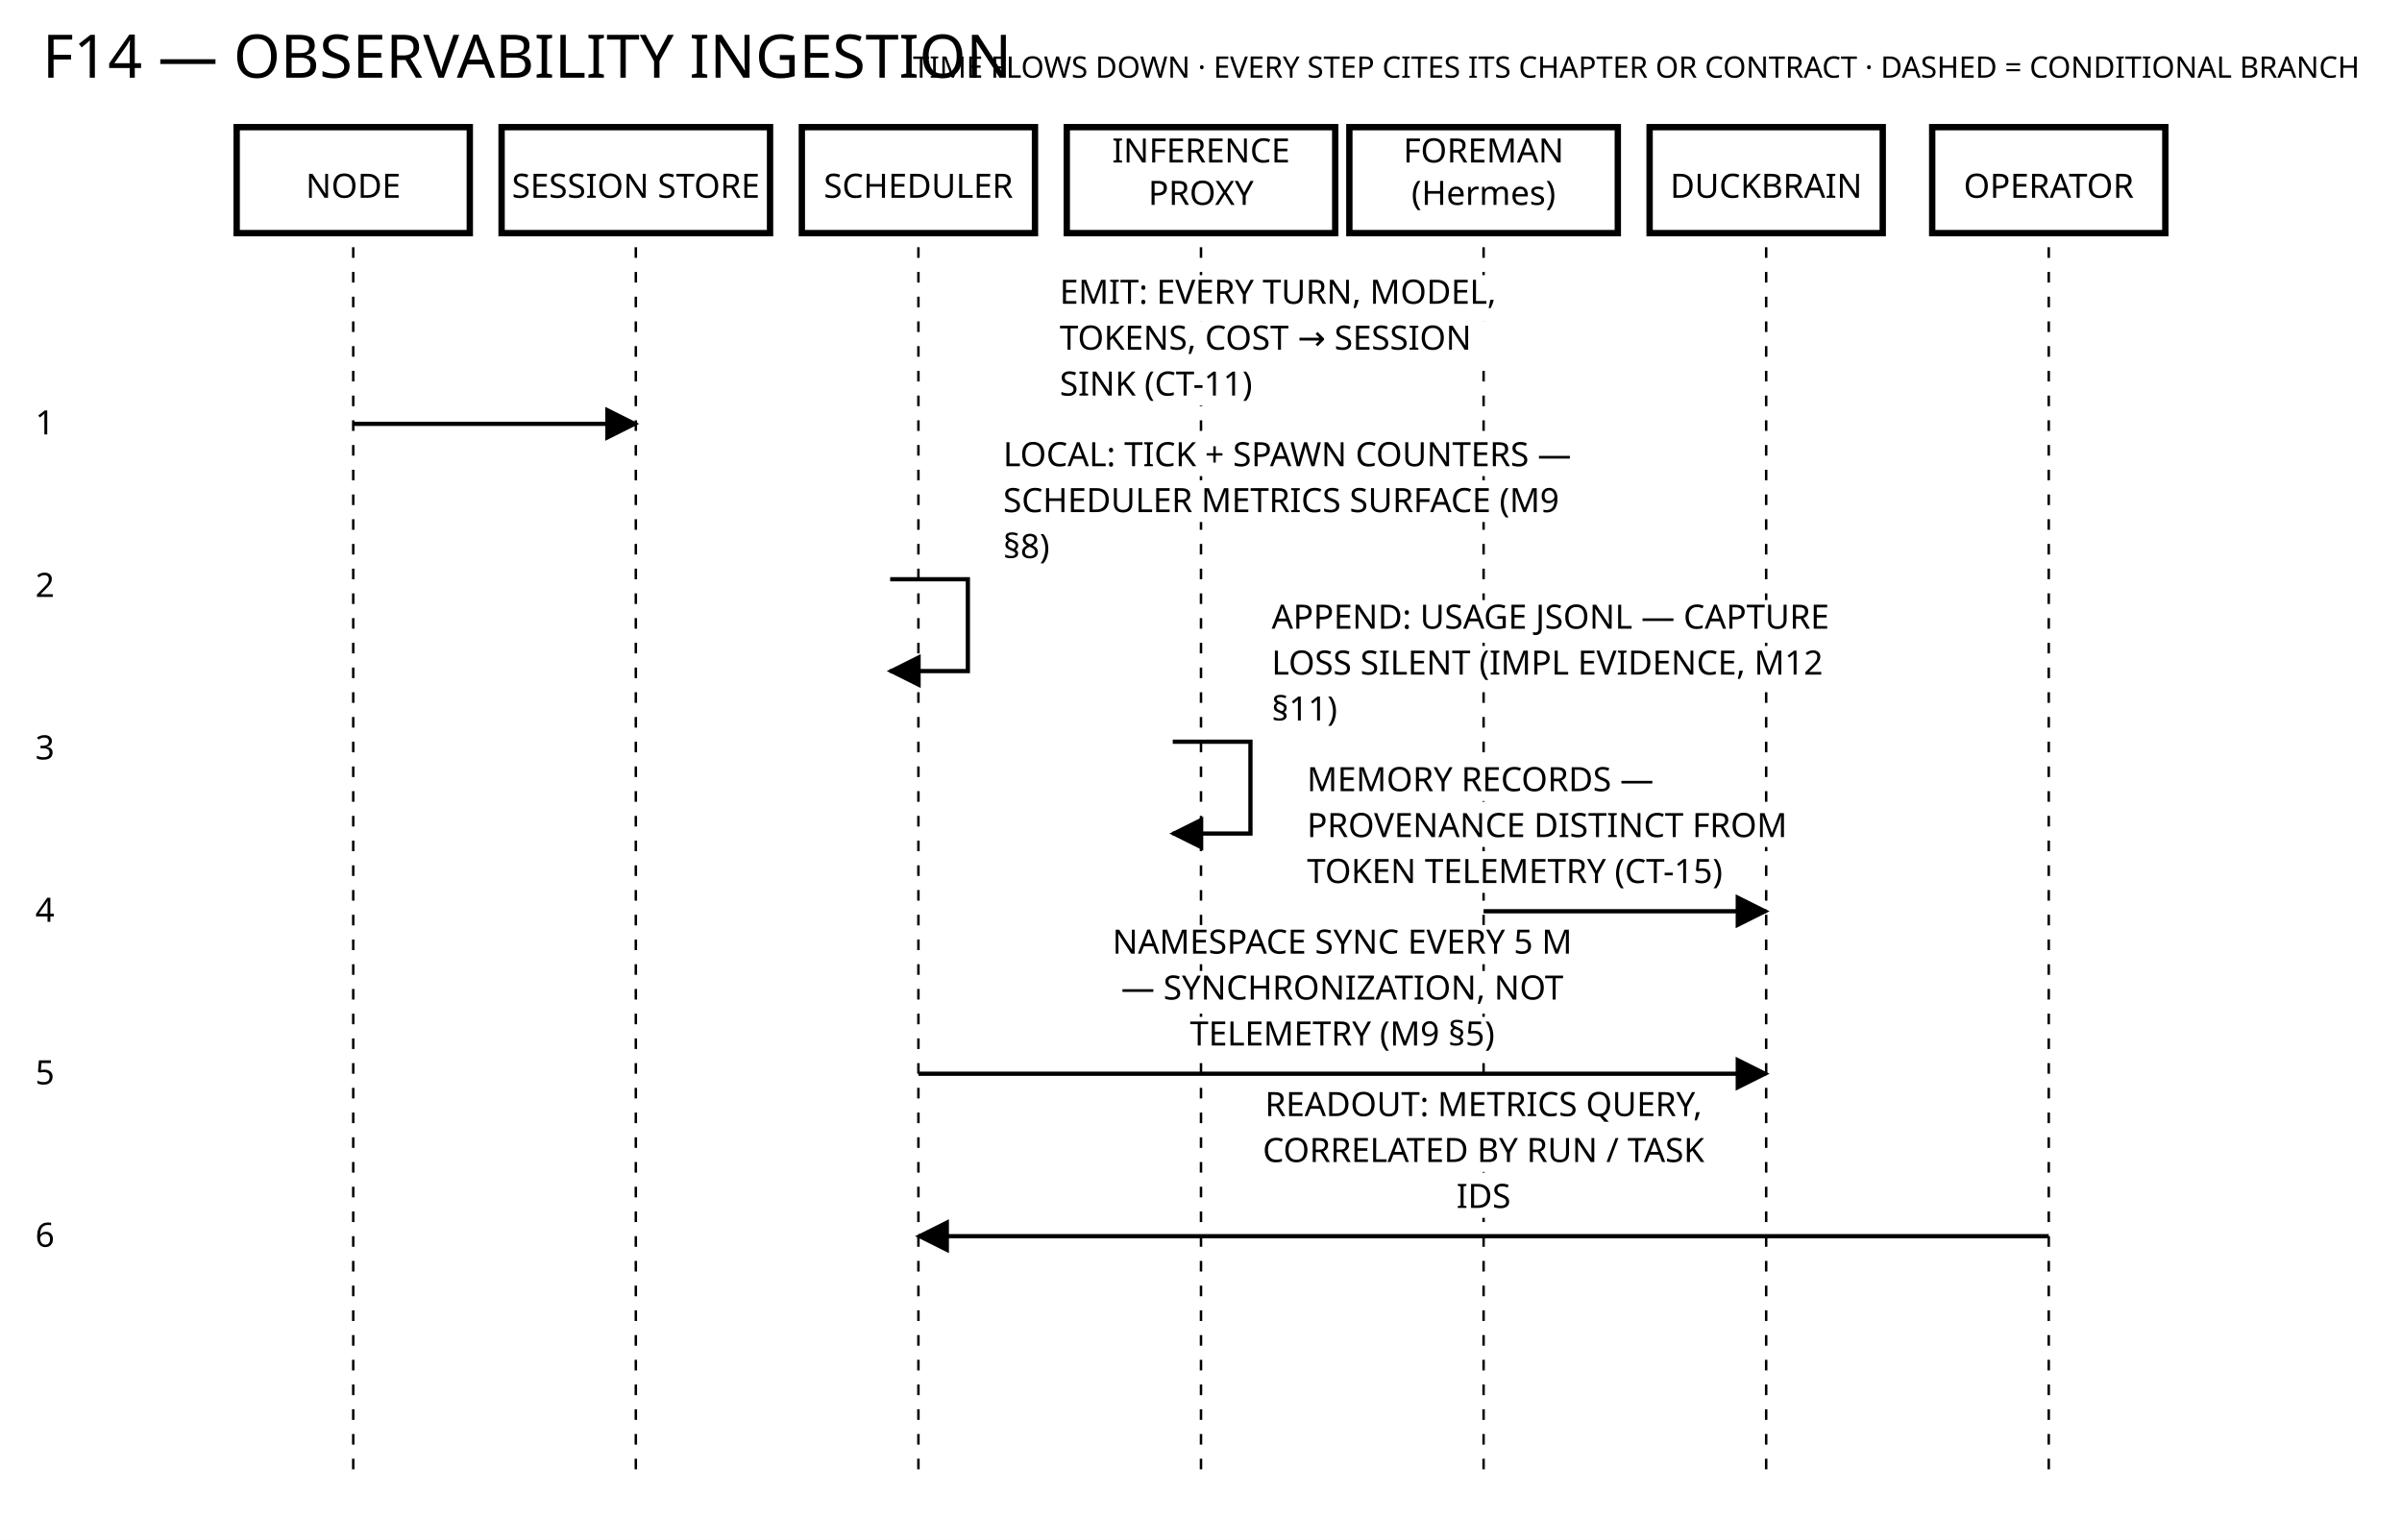
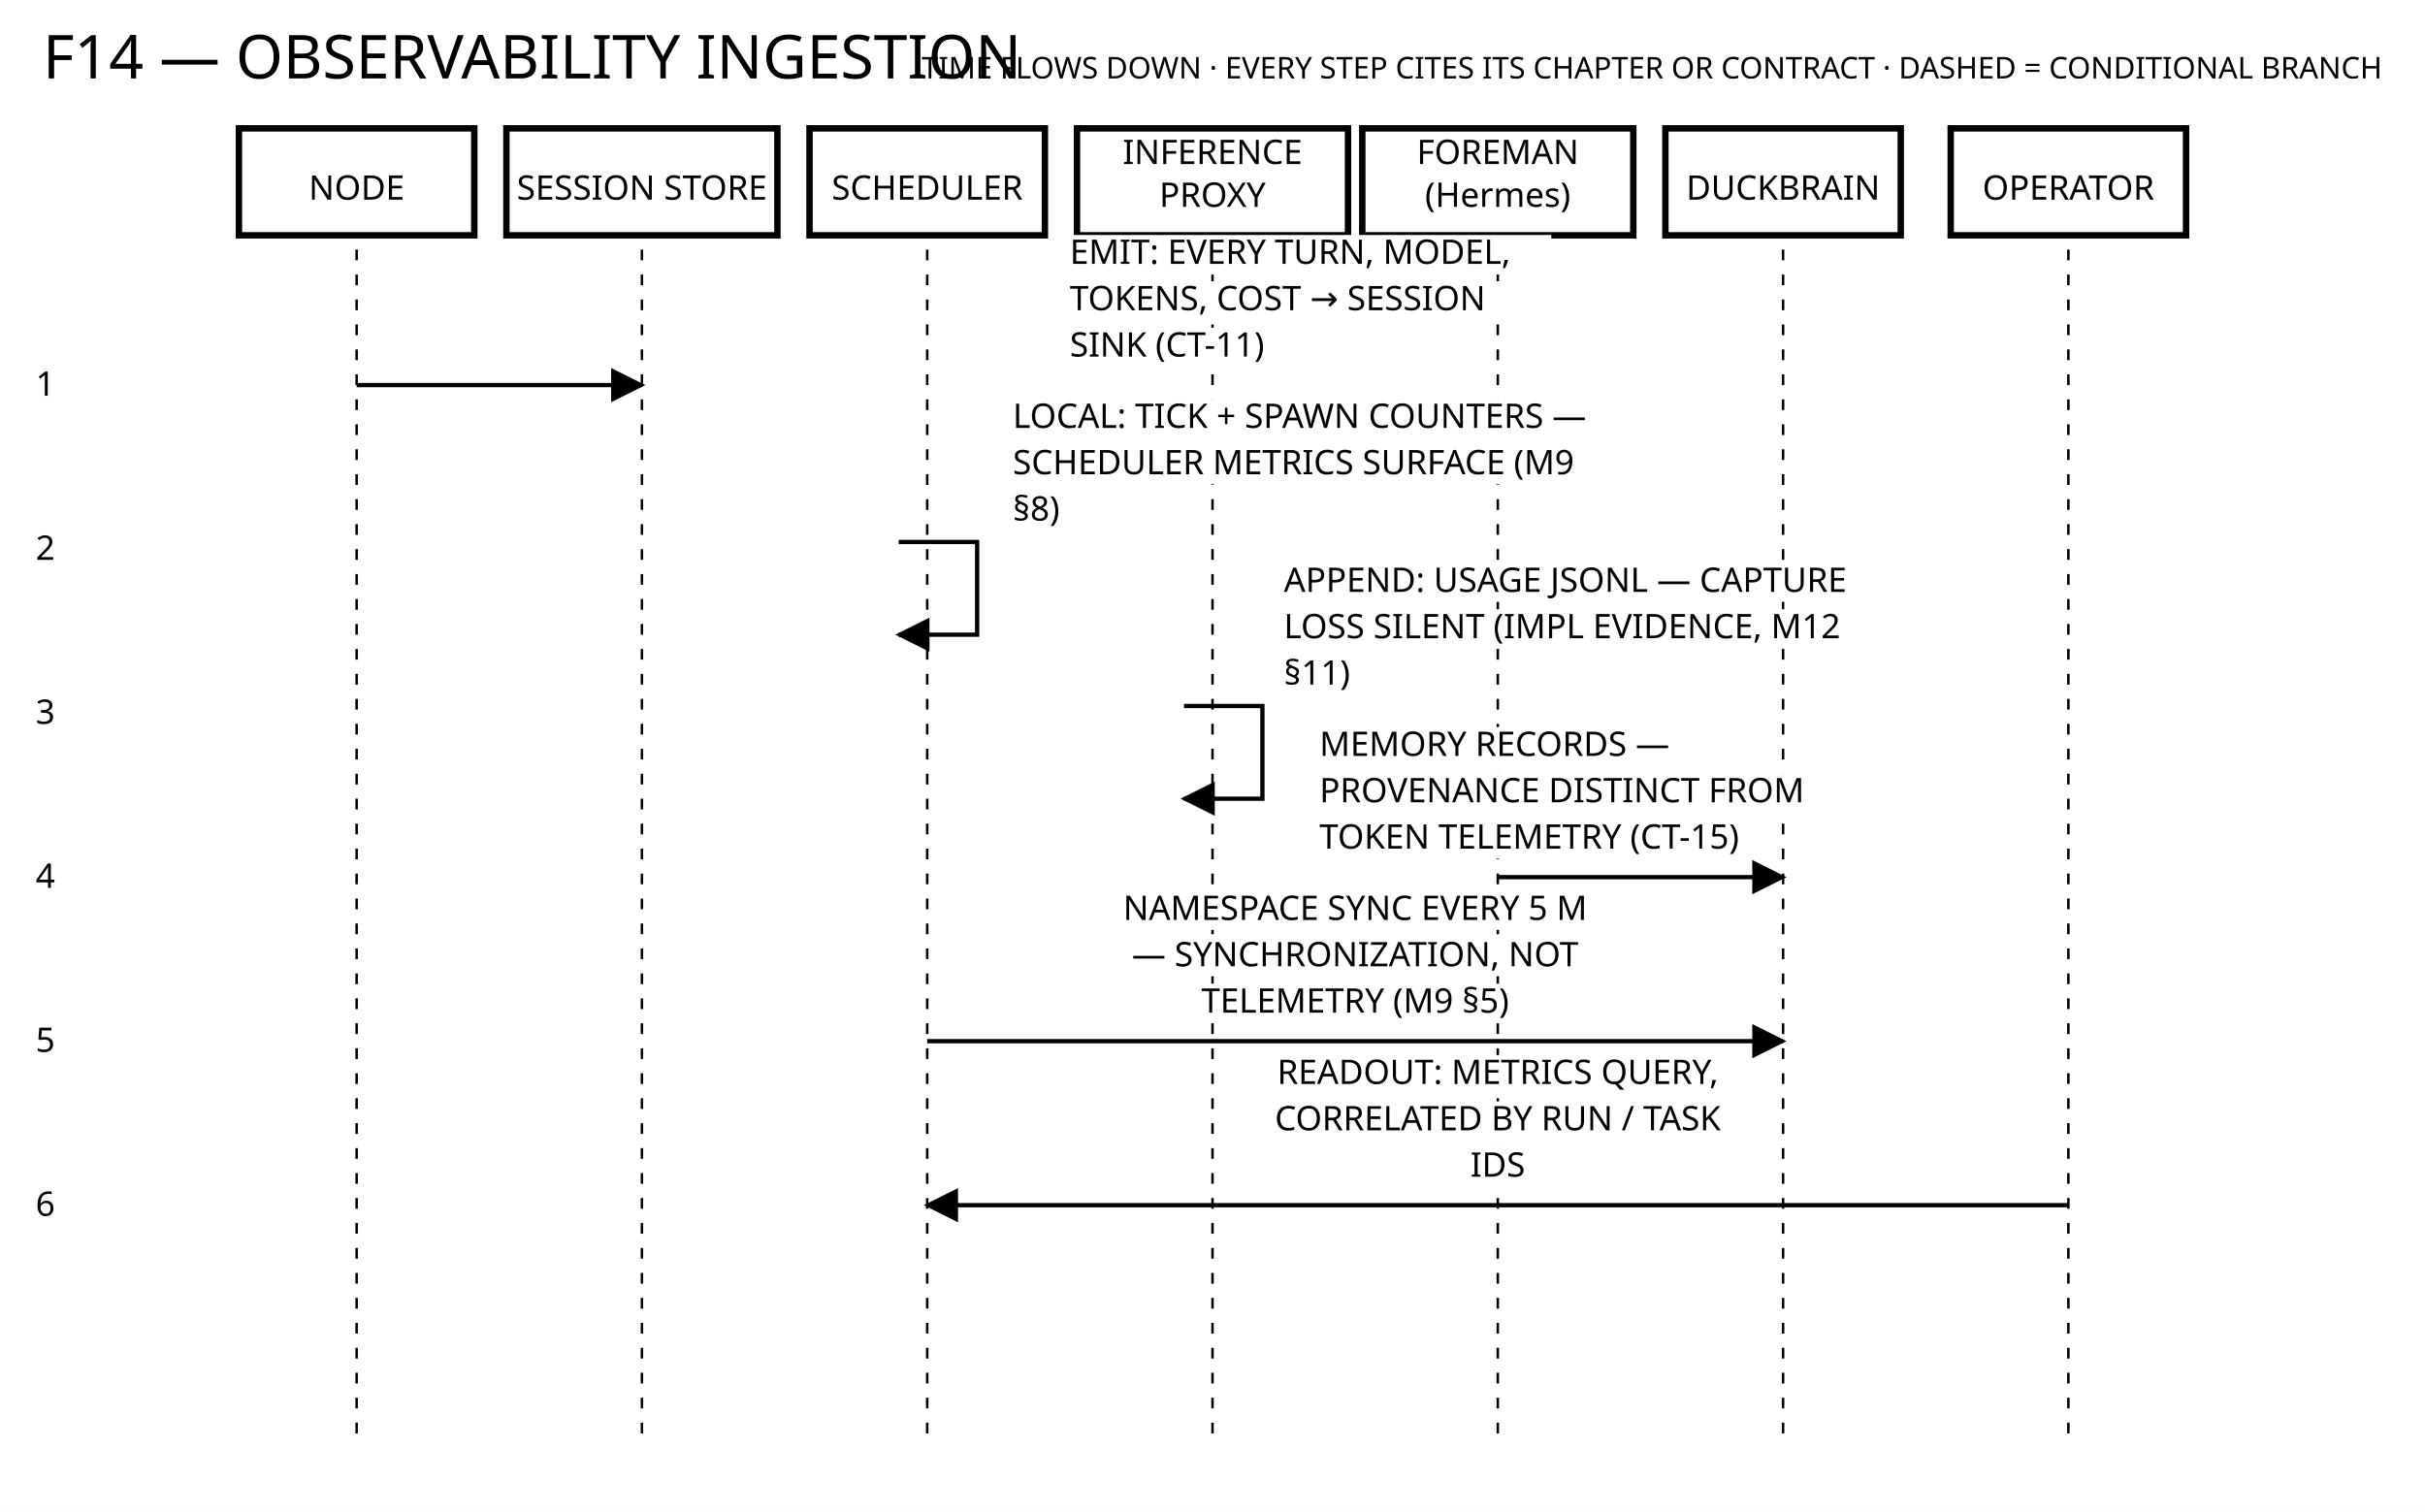
- <svg xmlns="http://www.w3.org/2000/svg" width="170.0mm" height="109.0mm" viewBox="0 0 680 436.0" preserveAspectRatio="xMidYMid meet">
-   <rect width="680" height="436.0" fill="#ffffff" />
+ <svg xmlns="http://www.w3.org/2000/svg" width="170.0mm" height="106.0mm" viewBox="0 0 680 424.0" preserveAspectRatio="xMidYMid meet">
+   <rect width="680" height="424.0" fill="#ffffff" />
  <defs>
    <marker id="ar" viewBox="0 0 10 10" refX="9" refY="5" markerWidth="8" markerHeight="8" orient="auto">
      <path d="M0,0 L10,5 L0,10 z" fill="#000000" />
    </marker>
  </defs>
  <g font-family="Routed Gothic Narrow, Routed Gothic, sans-serif">
    <text x="12.0" y="22.0" font-size="17.00" fill="#000000" text-anchor="start">F14 — OBSERVABILITY INGESTION</text>
    <text x="668.0" y="22.0" font-size="8.40" fill="#000000" text-anchor="end">TIME FLOWS DOWN · EVERY STEP CITES ITS CHAPTER OR CONTRACT · DASHED = CONDITIONAL BRANCH</text>
    <rect x="67.0" y="36.0" width="66.0" height="30.0" fill="#ffffff" stroke="#000000" stroke-width="1.8" />
    <text x="100.0" y="56.0" font-size="9.50" fill="#000000" text-anchor="middle">NODE</text>
-     <polyline points="100.0,70.0 100.0,416.0" fill="none" stroke="#000000" stroke-width="0.7" stroke-dasharray="3 4" />
+     <polyline points="100.0,70.0 100.0,404.0" fill="none" stroke="#000000" stroke-width="0.7" stroke-dasharray="3 4" />
    <rect x="142.0" y="36.0" width="76.0" height="30.0" fill="#ffffff" stroke="#000000" stroke-width="1.8" />
    <text x="180.0" y="56.0" font-size="9.50" fill="#000000" text-anchor="middle">SESSION STORE</text>
-     <polyline points="180.0,70.0 180.0,416.0" fill="none" stroke="#000000" stroke-width="0.7" stroke-dasharray="3 4" />
+     <polyline points="180.0,70.0 180.0,404.0" fill="none" stroke="#000000" stroke-width="0.7" stroke-dasharray="3 4" />
    <rect x="227.0" y="36.0" width="66.0" height="30.0" fill="#ffffff" stroke="#000000" stroke-width="1.8" />
    <text x="260.0" y="56.0" font-size="9.50" fill="#000000" text-anchor="middle">SCHEDULER</text>
-     <polyline points="260.0,70.0 260.0,416.0" fill="none" stroke="#000000" stroke-width="0.7" stroke-dasharray="3 4" />
+     <polyline points="260.0,70.0 260.0,404.0" fill="none" stroke="#000000" stroke-width="0.7" stroke-dasharray="3 4" />
    <rect x="302.0" y="36.0" width="76.0" height="30.0" fill="#ffffff" stroke="#000000" stroke-width="1.8" />
    <text x="340.0" y="46.0" font-size="9.50" fill="#000000" text-anchor="middle">INFERENCE</text>
    <text x="340.0" y="58.0" font-size="9.50" fill="#000000" text-anchor="middle">PROXY</text>
-     <polyline points="340.0,70.0 340.0,416.0" fill="none" stroke="#000000" stroke-width="0.7" stroke-dasharray="3 4" />
+     <polyline points="340.0,70.0 340.0,404.0" fill="none" stroke="#000000" stroke-width="0.7" stroke-dasharray="3 4" />
    <rect x="382.0" y="36.0" width="76.0" height="30.0" fill="#ffffff" stroke="#000000" stroke-width="1.8" />
    <text x="420.0" y="46.0" font-size="9.50" fill="#000000" text-anchor="middle">FOREMAN</text>
    <text x="420.0" y="58.0" font-size="9.50" fill="#000000" text-anchor="middle">(Hermes)</text>
-     <polyline points="420.0,70.0 420.0,416.0" fill="none" stroke="#000000" stroke-width="0.7" stroke-dasharray="3 4" />
+     <polyline points="420.0,70.0 420.0,404.0" fill="none" stroke="#000000" stroke-width="0.7" stroke-dasharray="3 4" />
    <rect x="467.0" y="36.0" width="66.0" height="30.0" fill="#ffffff" stroke="#000000" stroke-width="1.8" />
    <text x="500.0" y="56.0" font-size="9.50" fill="#000000" text-anchor="middle">DUCKBRAIN</text>
-     <polyline points="500.0,70.0 500.0,416.0" fill="none" stroke="#000000" stroke-width="0.7" stroke-dasharray="3 4" />
+     <polyline points="500.0,70.0 500.0,404.0" fill="none" stroke="#000000" stroke-width="0.7" stroke-dasharray="3 4" />
    <rect x="547.0" y="36.0" width="66.0" height="30.0" fill="#ffffff" stroke="#000000" stroke-width="1.8" />
    <text x="580.0" y="56.0" font-size="9.50" fill="#000000" text-anchor="middle">OPERATOR</text>
-     <polyline points="580.0,70.0 580.0,416.0" fill="none" stroke="#000000" stroke-width="0.7" stroke-dasharray="3 4" />
-     <text x="10.0" y="123.0" font-size="9.50" fill="#000000" text-anchor="start">1</text>
-     <polyline points="100.0,120.0 180.0,120.0" fill="none" stroke="#000000" stroke-width="1.2" marker-end="url(#ar)" />
-     <rect x="297.0" y="77.9" width="138.0" height="10.9" fill="#ffffff" />
-     <text x="300.0" y="86.0" font-size="9.50" fill="#000000" text-anchor="start">EMIT: EVERY TURN, MODEL,</text>
-     <rect x="297.0" y="90.9" width="127.0" height="10.9" fill="#ffffff" />
-     <text x="300.0" y="99.0" font-size="9.50" fill="#000000" text-anchor="start">TOKENS, COST → SESSION</text>
-     <rect x="297.0" y="103.9" width="72.0" height="10.9" fill="#ffffff" />
-     <text x="300.0" y="112.0" font-size="9.50" fill="#000000" text-anchor="start">SINK (CT-11)</text>
-     <text x="10.0" y="169.0" font-size="9.50" fill="#000000" text-anchor="start">2</text>
-     <polyline points="252.0,164.0 274.0,164.0 274.0,190.0 252.0,190.0" fill="none" stroke="#000000" stroke-width="1.2" marker-end="url(#ar)" />
-     <rect x="281.0" y="123.9" width="171.0" height="10.9" fill="#ffffff" />
-     <text x="284.0" y="132.0" font-size="9.50" fill="#000000" text-anchor="start">LOCAL: TICK + SPAWN COUNTERS —</text>
-     <rect x="281.0" y="136.9" width="165.5" height="10.9" fill="#ffffff" />
-     <text x="284.0" y="145.0" font-size="9.50" fill="#000000" text-anchor="start">SCHEDULER METRICS SURFACE (M9</text>
-     <rect x="281.0" y="149.9" width="22.5" height="10.9" fill="#ffffff" />
-     <text x="284.0" y="158.0" font-size="9.50" fill="#000000" text-anchor="start">§8)</text>
-     <text x="10.0" y="215.0" font-size="9.50" fill="#000000" text-anchor="start">3</text>
-     <polyline points="332.0,210.0 354.0,210.0 354.0,236.0 332.0,236.0" fill="none" stroke="#000000" stroke-width="1.2" marker-end="url(#ar)" />
-     <rect x="357.0" y="169.9" width="165.5" height="10.9" fill="#ffffff" />
-     <text x="360.0" y="178.0" font-size="9.50" fill="#000000" text-anchor="start">APPEND: USAGE JSONL — CAPTURE</text>
-     <rect x="357.0" y="182.9" width="176.5" height="10.9" fill="#ffffff" />
-     <text x="360.0" y="191.0" font-size="9.50" fill="#000000" text-anchor="start">LOSS SILENT (IMPL EVIDENCE, M12</text>
-     <rect x="357.0" y="195.9" width="28.0" height="10.9" fill="#ffffff" />
-     <text x="360.0" y="204.0" font-size="9.50" fill="#000000" text-anchor="start">§11)</text>
-     <text x="10.0" y="261.0" font-size="9.50" fill="#000000" text-anchor="start">4</text>
-     <polyline points="420.0,258.0 500.0,258.0" fill="none" stroke="#000000" stroke-width="1.2" marker-end="url(#ar)" />
-     <rect x="367.0" y="215.9" width="94.0" height="10.9" fill="#ffffff" />
-     <text x="370.0" y="224.0" font-size="9.50" fill="#000000" text-anchor="start">MEMORY RECORDS —</text>
-     <rect x="367.0" y="228.9" width="138.0" height="10.9" fill="#ffffff" />
-     <text x="370.0" y="237.0" font-size="9.50" fill="#000000" text-anchor="start">PROVENANCE DISTINCT FROM</text>
-     <rect x="367.0" y="241.9" width="132.5" height="10.9" fill="#ffffff" />
-     <text x="370.0" y="250.0" font-size="9.50" fill="#000000" text-anchor="start">TOKEN TELEMETRY (CT-15)</text>
-     <text x="10.0" y="307.0" font-size="9.50" fill="#000000" text-anchor="start">5</text>
-     <polyline points="260.0,304.0 500.0,304.0" fill="none" stroke="#000000" stroke-width="1.2" marker-end="url(#ar)" />
-     <rect x="311.0" y="261.9" width="138.0" height="10.9" fill="#ffffff" />
-     <text x="380.0" y="270.0" font-size="9.50" fill="#000000" text-anchor="middle">NAMESPACE SYNC EVERY 5 M</text>
-     <rect x="316.5" y="274.9" width="127.0" height="10.9" fill="#ffffff" />
-     <text x="380.0" y="283.0" font-size="9.50" fill="#000000" text-anchor="middle">— SYNCHRONIZATION, NOT</text>
-     <rect x="330.2" y="287.9" width="99.5" height="10.9" fill="#ffffff" />
-     <text x="380.0" y="296.0" font-size="9.50" fill="#000000" text-anchor="middle">TELEMETRY (M9 §5)</text>
-     <text x="10.0" y="353.0" font-size="9.50" fill="#000000" text-anchor="start">6</text>
-     <polyline points="580.0,350.0 260.0,350.0" fill="none" stroke="#000000" stroke-width="1.2" marker-end="url(#ar)" />
-     <rect x="353.8" y="307.9" width="132.5" height="10.9" fill="#ffffff" />
-     <text x="420.0" y="316.0" font-size="9.50" fill="#000000" text-anchor="middle">READOUT: METRICS QUERY,</text>
-     <rect x="351.0" y="320.9" width="138.0" height="10.9" fill="#ffffff" />
-     <text x="420.0" y="329.0" font-size="9.50" fill="#000000" text-anchor="middle">CORRELATED BY RUN / TASK</text>
-     <rect x="408.8" y="333.9" width="22.5" height="10.9" fill="#ffffff" />
-     <text x="420.0" y="342.0" font-size="9.50" fill="#000000" text-anchor="middle">IDS</text>
+     <polyline points="580.0,70.0 580.0,404.0" fill="none" stroke="#000000" stroke-width="0.7" stroke-dasharray="3 4" />
+     <text x="10.0" y="111.0" font-size="9.50" fill="#000000" text-anchor="start">1</text>
+     <polyline points="100.0,108.0 180.0,108.0" fill="none" stroke="#000000" stroke-width="1.2" marker-end="url(#ar)" />
+     <rect x="297.0" y="65.9" width="138.0" height="10.9" fill="#ffffff" />
+     <text x="300.0" y="74.0" font-size="9.50" fill="#000000" text-anchor="start">EMIT: EVERY TURN, MODEL,</text>
+     <rect x="297.0" y="78.9" width="127.0" height="10.9" fill="#ffffff" />
+     <text x="300.0" y="87.0" font-size="9.50" fill="#000000" text-anchor="start">TOKENS, COST → SESSION</text>
+     <rect x="297.0" y="91.9" width="72.0" height="10.9" fill="#ffffff" />
+     <text x="300.0" y="100.0" font-size="9.50" fill="#000000" text-anchor="start">SINK (CT-11)</text>
+     <text x="10.0" y="157.0" font-size="9.50" fill="#000000" text-anchor="start">2</text>
+     <polyline points="252.0,152.0 274.0,152.0 274.0,178.0 252.0,178.0" fill="none" stroke="#000000" stroke-width="1.2" marker-end="url(#ar)" />
+     <rect x="281.0" y="111.9" width="171.0" height="10.9" fill="#ffffff" />
+     <text x="284.0" y="120.0" font-size="9.50" fill="#000000" text-anchor="start">LOCAL: TICK + SPAWN COUNTERS —</text>
+     <rect x="281.0" y="124.9" width="165.5" height="10.9" fill="#ffffff" />
+     <text x="284.0" y="133.0" font-size="9.50" fill="#000000" text-anchor="start">SCHEDULER METRICS SURFACE (M9</text>
+     <rect x="281.0" y="137.9" width="22.5" height="10.9" fill="#ffffff" />
+     <text x="284.0" y="146.0" font-size="9.50" fill="#000000" text-anchor="start">§8)</text>
+     <text x="10.0" y="203.0" font-size="9.50" fill="#000000" text-anchor="start">3</text>
+     <polyline points="332.0,198.0 354.0,198.0 354.0,224.0 332.0,224.0" fill="none" stroke="#000000" stroke-width="1.2" marker-end="url(#ar)" />
+     <rect x="357.0" y="157.9" width="165.5" height="10.9" fill="#ffffff" />
+     <text x="360.0" y="166.0" font-size="9.50" fill="#000000" text-anchor="start">APPEND: USAGE JSONL — CAPTURE</text>
+     <rect x="357.0" y="170.9" width="176.5" height="10.9" fill="#ffffff" />
+     <text x="360.0" y="179.0" font-size="9.50" fill="#000000" text-anchor="start">LOSS SILENT (IMPL EVIDENCE, M12</text>
+     <rect x="357.0" y="183.9" width="28.0" height="10.9" fill="#ffffff" />
+     <text x="360.0" y="192.0" font-size="9.50" fill="#000000" text-anchor="start">§11)</text>
+     <text x="10.0" y="249.0" font-size="9.50" fill="#000000" text-anchor="start">4</text>
+     <polyline points="420.0,246.0 500.0,246.0" fill="none" stroke="#000000" stroke-width="1.2" marker-end="url(#ar)" />
+     <rect x="367.0" y="203.9" width="94.0" height="10.9" fill="#ffffff" />
+     <text x="370.0" y="212.0" font-size="9.50" fill="#000000" text-anchor="start">MEMORY RECORDS —</text>
+     <rect x="367.0" y="216.9" width="138.0" height="10.9" fill="#ffffff" />
+     <text x="370.0" y="225.0" font-size="9.50" fill="#000000" text-anchor="start">PROVENANCE DISTINCT FROM</text>
+     <rect x="367.0" y="229.9" width="132.5" height="10.9" fill="#ffffff" />
+     <text x="370.0" y="238.0" font-size="9.50" fill="#000000" text-anchor="start">TOKEN TELEMETRY (CT-15)</text>
+     <text x="10.0" y="295.0" font-size="9.50" fill="#000000" text-anchor="start">5</text>
+     <polyline points="260.0,292.0 500.0,292.0" fill="none" stroke="#000000" stroke-width="1.2" marker-end="url(#ar)" />
+     <rect x="311.0" y="249.9" width="138.0" height="10.9" fill="#ffffff" />
+     <text x="380.0" y="258.0" font-size="9.50" fill="#000000" text-anchor="middle">NAMESPACE SYNC EVERY 5 M</text>
+     <rect x="316.5" y="262.9" width="127.0" height="10.9" fill="#ffffff" />
+     <text x="380.0" y="271.0" font-size="9.50" fill="#000000" text-anchor="middle">— SYNCHRONIZATION, NOT</text>
+     <rect x="330.2" y="275.9" width="99.5" height="10.9" fill="#ffffff" />
+     <text x="380.0" y="284.0" font-size="9.50" fill="#000000" text-anchor="middle">TELEMETRY (M9 §5)</text>
+     <text x="10.0" y="341.0" font-size="9.50" fill="#000000" text-anchor="start">6</text>
+     <polyline points="580.0,338.0 260.0,338.0" fill="none" stroke="#000000" stroke-width="1.2" marker-end="url(#ar)" />
+     <rect x="353.8" y="295.9" width="132.5" height="10.9" fill="#ffffff" />
+     <text x="420.0" y="304.0" font-size="9.50" fill="#000000" text-anchor="middle">READOUT: METRICS QUERY,</text>
+     <rect x="351.0" y="308.9" width="138.0" height="10.9" fill="#ffffff" />
+     <text x="420.0" y="317.0" font-size="9.50" fill="#000000" text-anchor="middle">CORRELATED BY RUN / TASK</text>
+     <rect x="408.8" y="321.9" width="22.5" height="10.9" fill="#ffffff" />
+     <text x="420.0" y="330.0" font-size="9.50" fill="#000000" text-anchor="middle">IDS</text>
  </g>
</svg>
